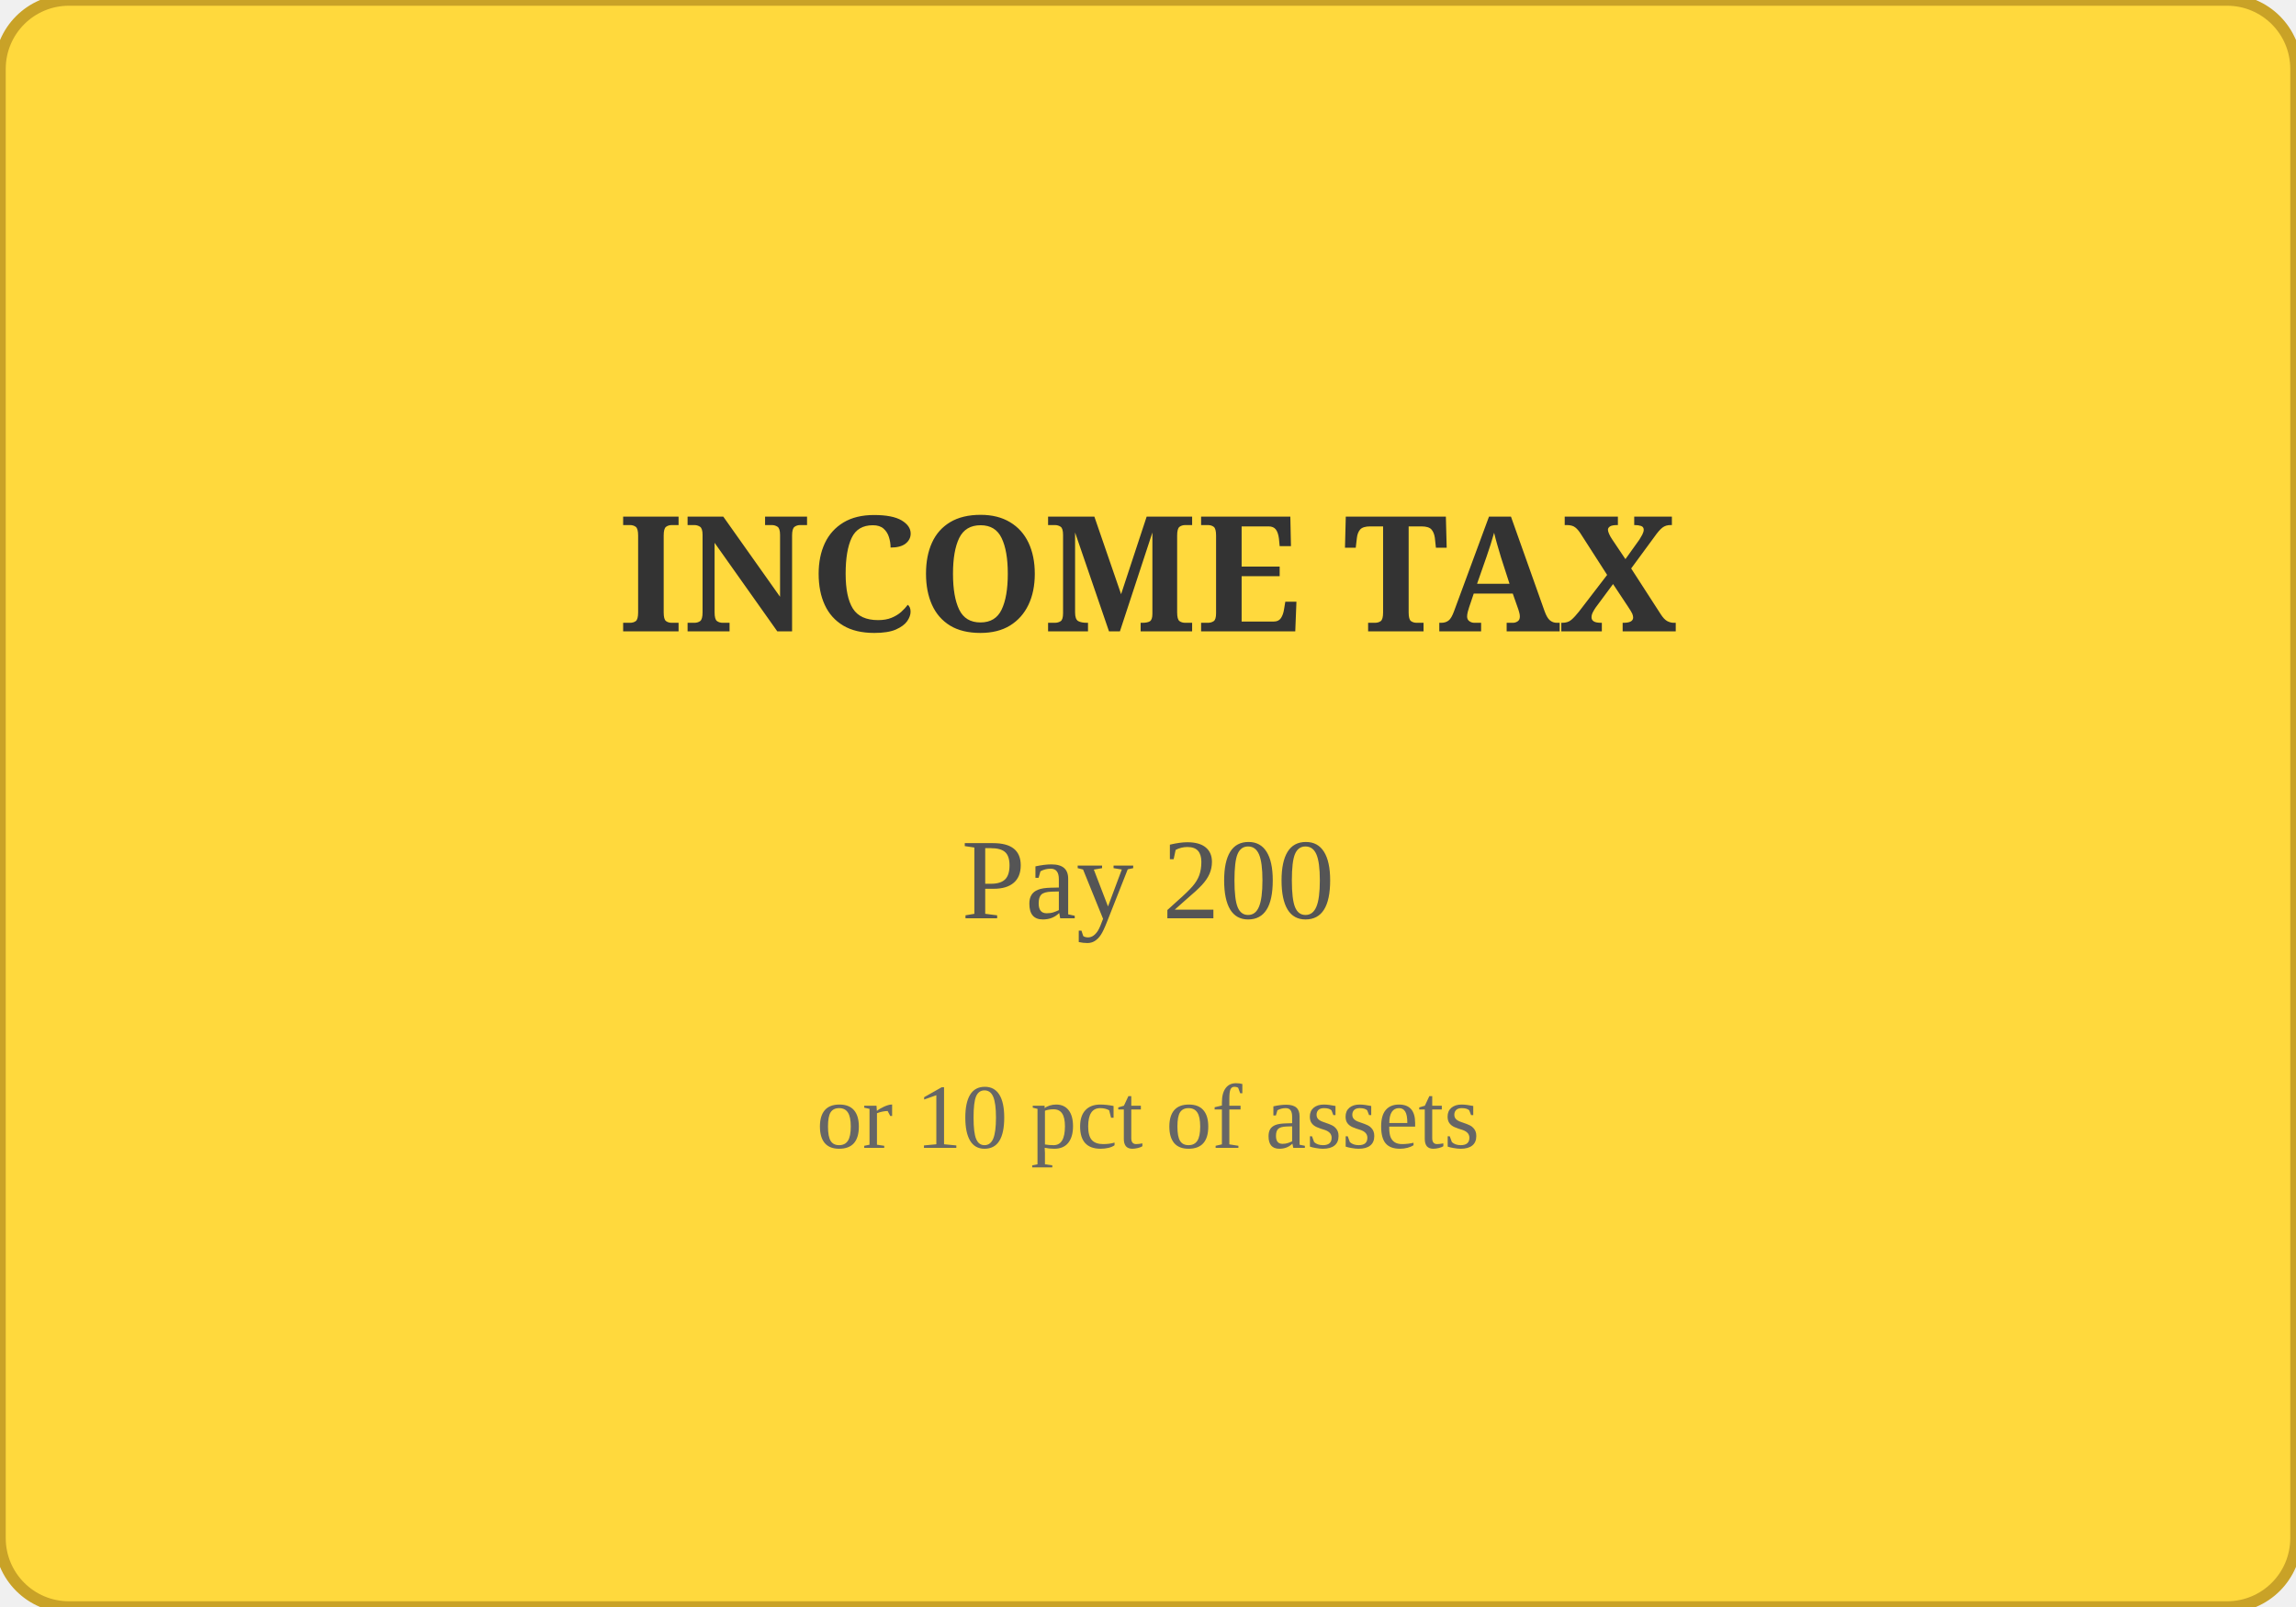
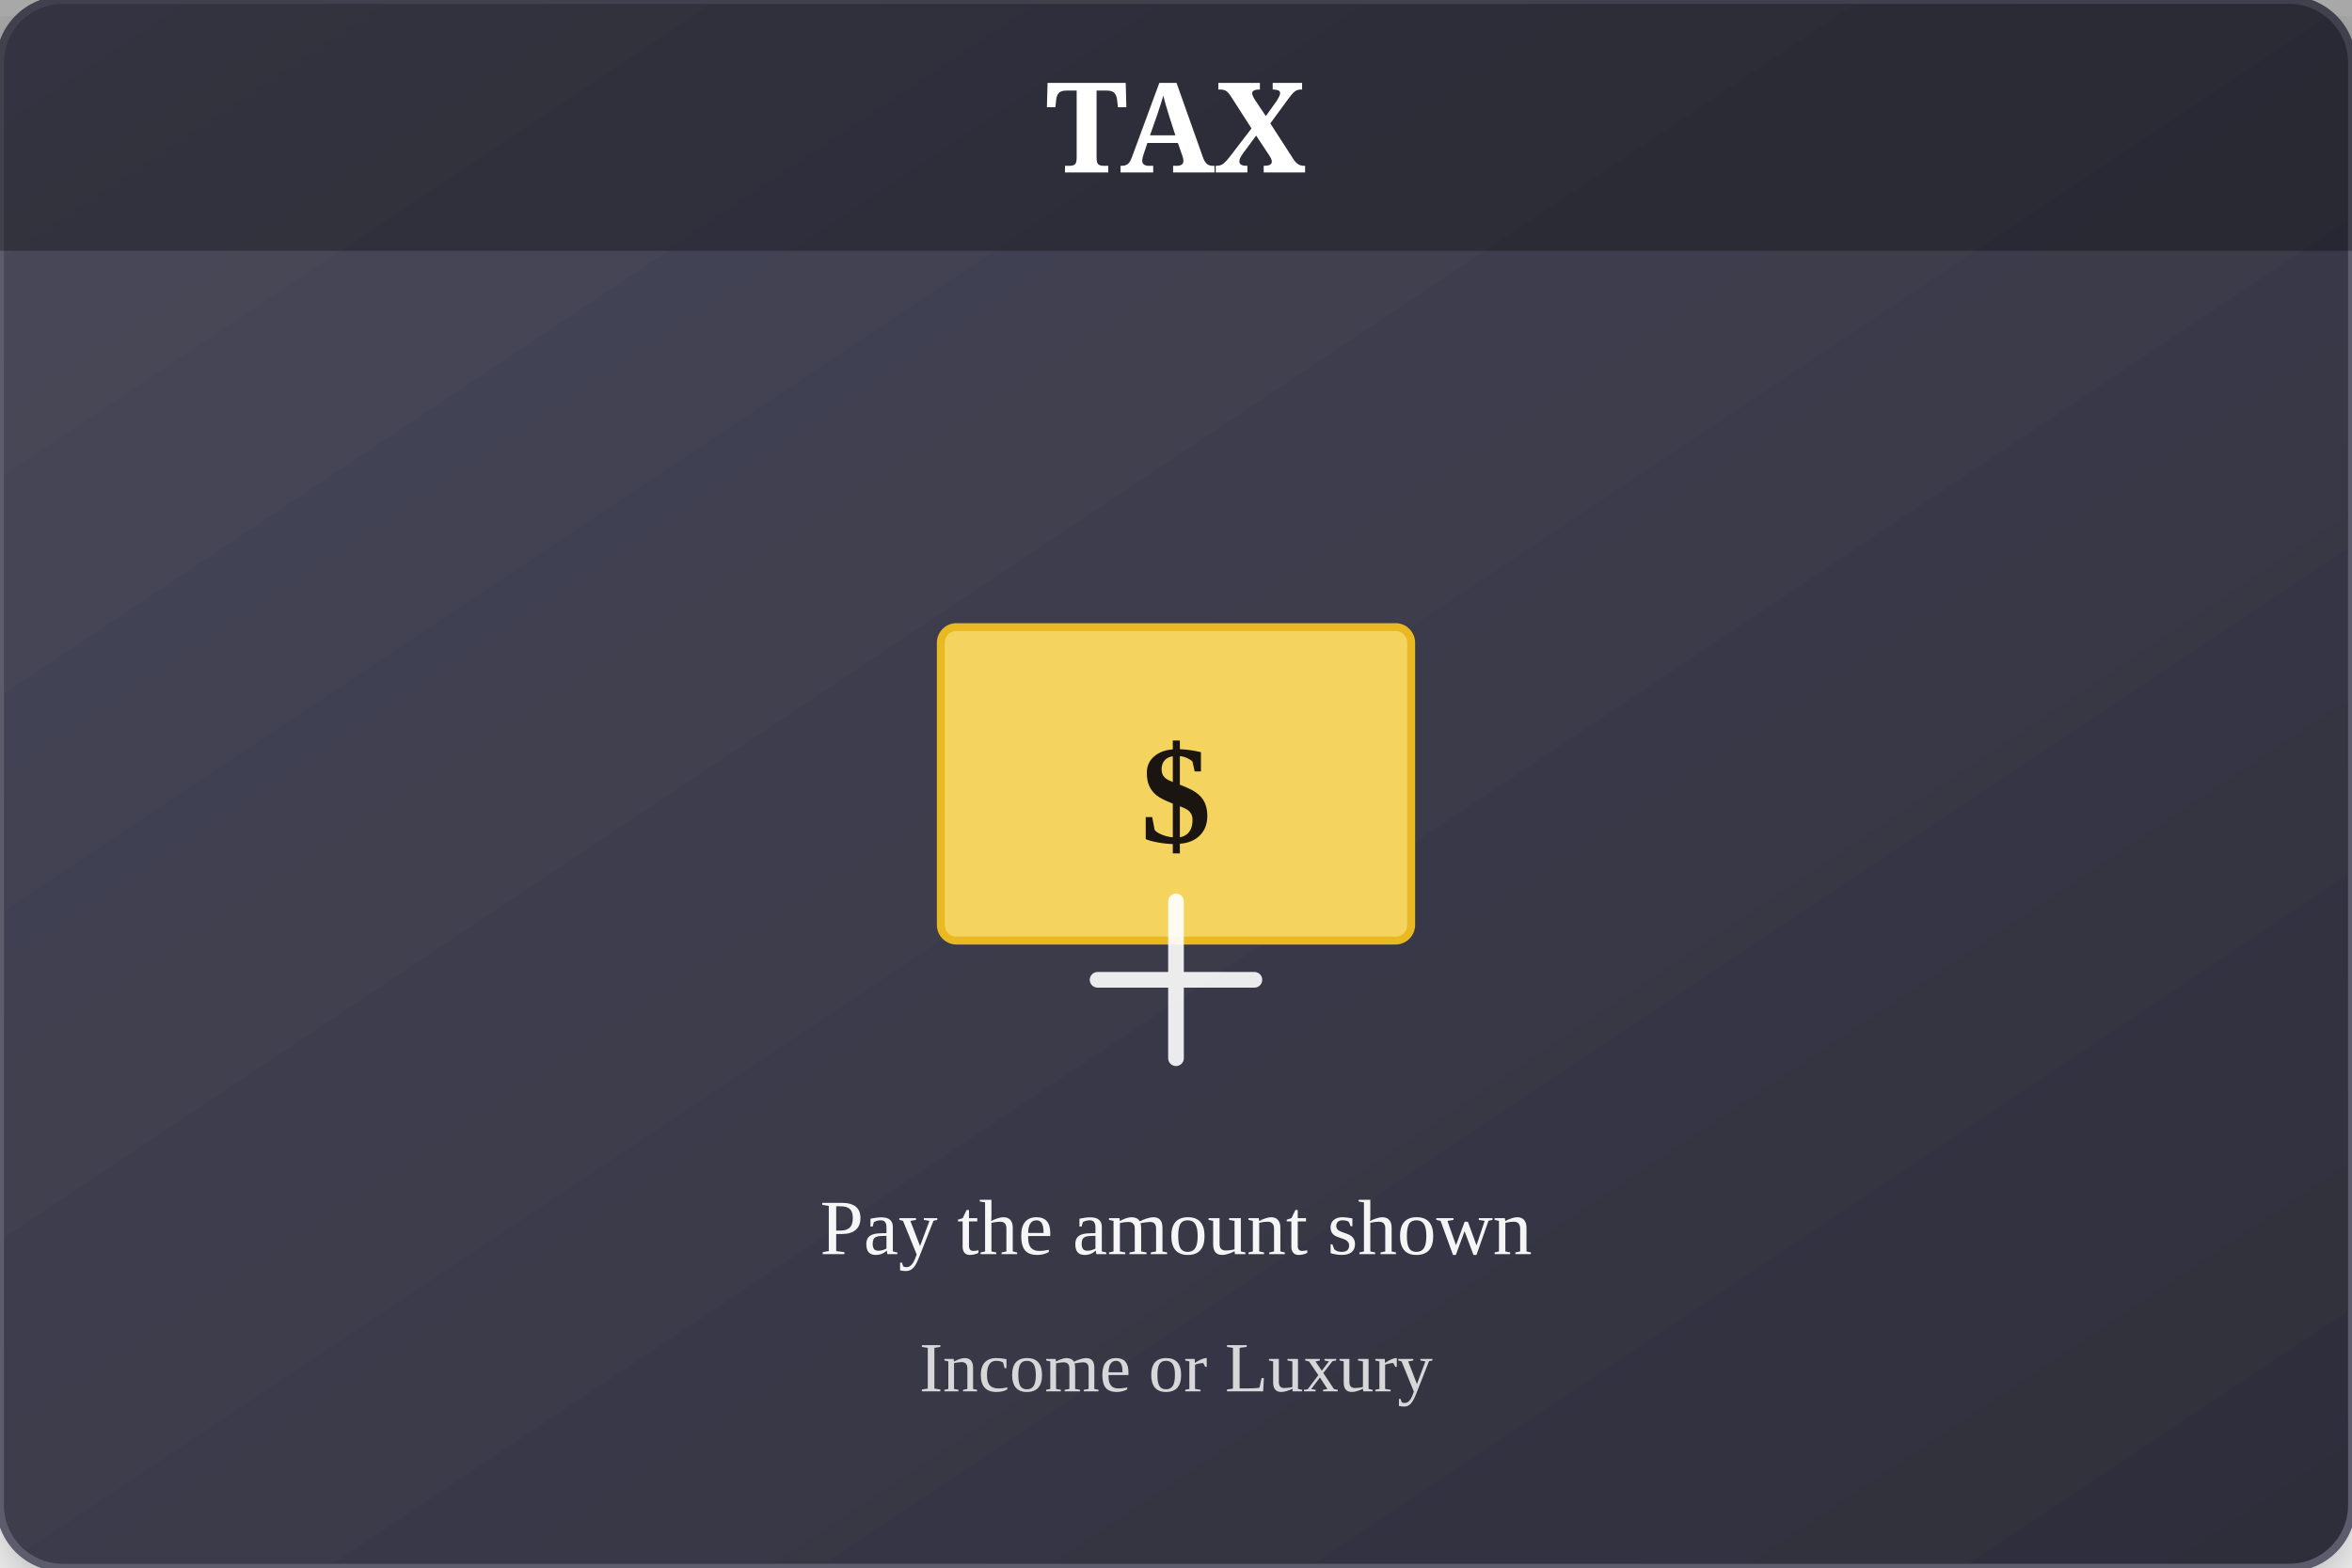
- <svg xmlns="http://www.w3.org/2000/svg" width="400" height="280" viewBox="0 0 400 280">
-   <rect width="400" height="280" rx="12" fill="#ffd93d" stroke="#c9a227" stroke-width="2" />
-   <text x="200" y="110" text-anchor="middle" font-family="serif" font-size="28" font-weight="bold" fill="#333">INCOME TAX</text>
-   <text x="200" y="160" text-anchor="middle" font-size="20" fill="#555">Pay 200</text>
-   <text x="200" y="200" text-anchor="middle" font-size="16" fill="#666">or 10 pct of assets</text>
+ <svg xmlns="http://www.w3.org/2000/svg" width="600" height="400" viewBox="0 0 600 400">
+   <defs>
+     <linearGradient id="bg" x1="0%" y1="0%" x2="100%" y2="100%">
+       <stop offset="0%" style="stop-color:#4a4a5c" />
+       <stop offset="100%" style="stop-color:#2d2d3a" />
+     </linearGradient>
+     <filter id="shadow" x="-4%" y="-4%" width="108%" height="108%">
+       <feDropShadow dx="0" dy="4" stdDeviation="8" flood-color="#000" flood-opacity="0.3" />
+     </filter>
+   </defs>
+   <rect width="600" height="400" rx="16" fill="url(#bg)" filter="url(#shadow)" stroke="#5c5c6d" stroke-width="2" />
+   <rect width="600" height="64" rx="16 16 0 0" fill="rgba(0,0,0,0.3)" />
+   <text x="300" y="44" text-anchor="middle" font-family="Georgia, serif" font-size="32" font-weight="bold" fill="#fff">TAX</text>
+   <rect x="240" y="160" width="120" height="80" rx="4" fill="#f4d35e" stroke="#e8b923" stroke-width="2" />
+   <text x="300" y="215" text-anchor="middle" font-size="36" font-weight="bold" fill="#1a1510">$</text>
+   <path d="M280 250 L320 250 M300 230 L300 270" stroke="#fff" stroke-width="4" stroke-linecap="round" opacity="0.9" />
+   <text x="300" y="320" text-anchor="middle" font-size="20" fill="rgba(255,255,255,0.95)">Pay the amount shown</text>
+   <text x="300" y="355" text-anchor="middle" font-size="18" fill="rgba(255,255,255,0.8)">Income or Luxury</text>
</svg>
